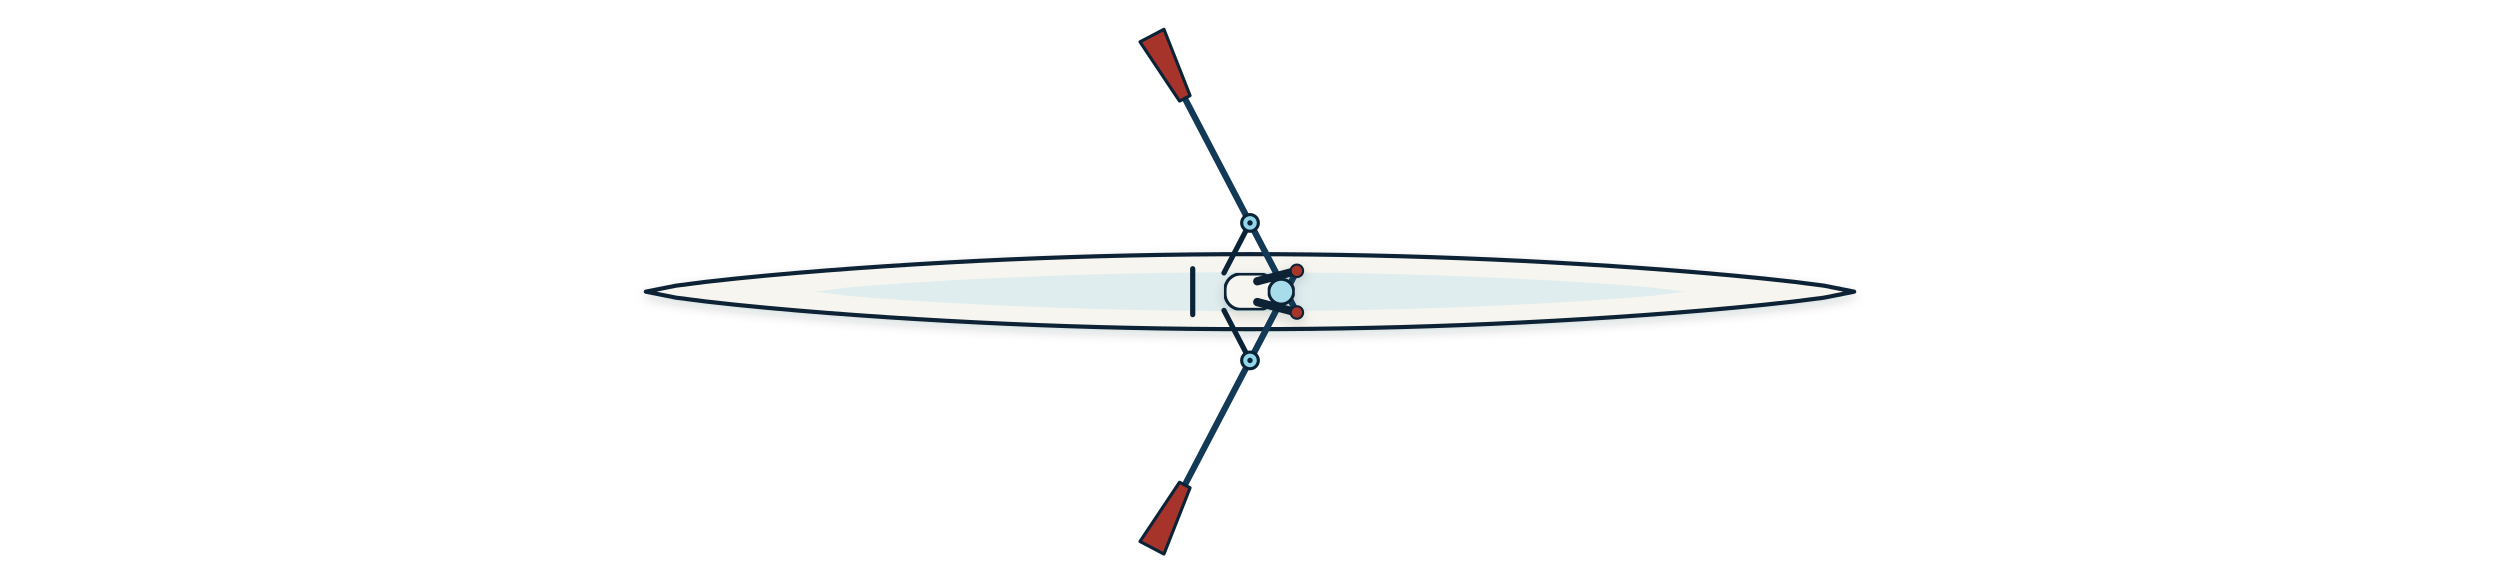
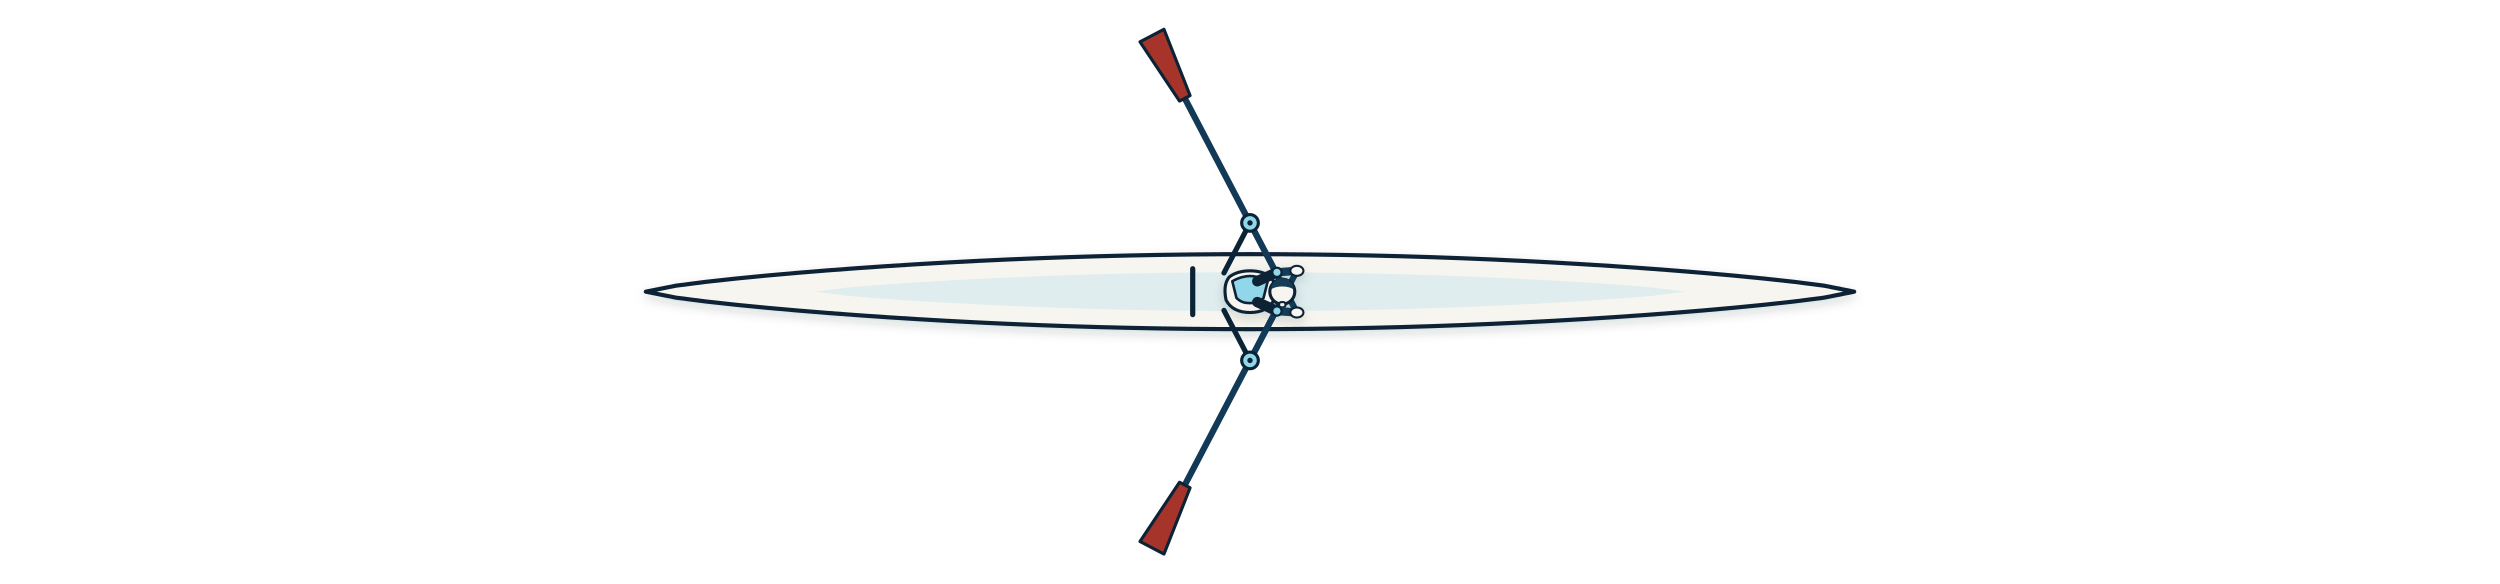
<svg xmlns="http://www.w3.org/2000/svg" viewBox="0 0 2400 560" role="img" aria-labelledby="title desc">
  <defs>
    <style>
    .hull{stroke:#0B2336;stroke-width:4;stroke-linejoin:round}
    .hull-highlight{stroke:none}
    .tech{stroke:#0B2336;stroke-width:5;stroke-linecap:round;stroke-linejoin:round;fill:none}
    .shaft{stroke:#123A57;stroke-width:6;stroke-linecap:round}
    .seat{fill:#123A57;stroke:#0B2336;stroke-width:3}
    .foot{stroke:#0B2336;stroke-width:5;stroke-linecap:round}
-     .rower{fill:#F7F5EF;stroke:#0B2336;stroke-width:3}
-     .head{fill:#A9DCEB;stroke:#0B2336;stroke-width:3}
-     .arm{stroke:#0B2336;stroke-width:8;stroke-linecap:round}
-     .hand{fill:#A6342B;stroke:#0B2336;stroke-width:2}
+     .rower-body{fill:#F7F5EF;stroke:#0B2336;stroke-width:3;stroke-linejoin:round}
+     .rower-shirt{fill:#92D6EA;stroke:#0B2336;stroke-width:2.5;stroke-linejoin:round}
+     .rower-head{fill:#F7F5EF;stroke:#0B2336;stroke-width:3}
+     .rower-hair{fill:#123A57}
+     .rower-neck{fill:#F7F5EF;stroke:#0B2336;stroke-width:2}
+     .arm-upper{stroke:#0B2336;stroke-width:10;stroke-linecap:round;fill:none}
+     .arm-lower{stroke:#123A57;stroke-width:8;stroke-linecap:round;fill:none}
+     .elbow{fill:#92D6EA;stroke:#0B2336;stroke-width:2}
+     .hand{fill:#F7F5EF;stroke:#0B2336;stroke-width:2}
    .oarlock{fill:#92D6EA;stroke:#0B2336;stroke-width:3}
    .blade{fill:#A6342B;stroke:#0B2336;stroke-width:3;stroke-linejoin:round}
  </style>
    <filter id="ae-shadow-filter" x="-20%" y="-30%" width="140%" height="160%">
      <feDropShadow dx="0" dy="4" stdDeviation="5" flood-color="#0B2336" flood-opacity="0.16" />
    </filter>
    <symbol id="ae-seat" viewBox="-18 -12 36 24">
      <rect x="-18" y="-12" width="36" height="24" rx="6" class="seat" />
    </symbol>
    <symbol id="ae-oarlock" viewBox="-10 -10 20 20">
      <circle r="8" class="oarlock" />
      <circle r="2.6" fill="#0B2336" />
    </symbol>
-     <symbol id="ae-head" viewBox="-13 -13 26 26">
-       <circle r="12" class="head" />
+     <symbol id="ae-head" viewBox="-16 -16 32 32">
+       <circle cx="0" cy="0" r="12" class="rower-head" />
+       <path d="M -11 -2 C -10 -10 -5 -13 0 -13 C 6 -13 10 -9 11 -2 C 6 -6 -6 -6 -11 -2 Z" class="rower-hair" />
+       <rect x="-3" y="10" width="6" height="5" rx="2" class="rower-neck" />
    </symbol>
-     <symbol id="ae-torso" viewBox="-25 -18 50 36">
-       <rect x="-24" y="-17" width="48" height="34" rx="15" class="rower" />
+     <symbol id="ae-torso" viewBox="-28 -22 56 44">
+       <path d="M -20 -14 C -15 -18 -8 -20 0 -20 C 8 -20 15 -18 20 -14 C 24 -9 25 -2 23 8 C 19 16 11 20 0 20 C -11 20 -19 16 -23 8 C -25 -2 -24 -9 -20 -14 Z" class="rower-body" />
+       <path d="M -17 -10 C -10 -14 -4 -15 0 -15 C 4 -15 10 -14 17 -10 L 13 6 C 9 10 5 11 0 11 C -5 11 -9 10 -13 6 Z" class="rower-shirt" />
    </symbol>
  </defs>
  <g id="boat-1x">
    <path d="M 620 280 L 649 274.24 L 678 270.53 L 707 267.37 L 736 264.54 L 765 261.97 L 794 259.61 L 823 257.44 L 852 255.44 L 881 253.62 L 910 251.95 L 939 250.44 L 968 249.09 L 997 247.9 L 1026 246.87 L 1055 245.99 L 1084 245.28 L 1113 244.72 L 1142 244.32 L 1171 244.08 L 1200 244 L 1229 244.08 L 1258 244.32 L 1287 244.72 L 1316 245.28 L 1345 245.99 L 1374 246.87 L 1403 247.9 L 1432 249.09 L 1461 250.44 L 1490 251.95 L 1519 253.62 L 1548 255.44 L 1577 257.44 L 1606 259.61 L 1635 261.97 L 1664 264.54 L 1693 267.37 L 1722 270.53 L 1751 274.24 L 1780 280 L 1780 280 L 1751 285.76 L 1722 289.47 L 1693 292.63 L 1664 295.46 L 1635 298.03 L 1606 300.39 L 1577 302.56 L 1548 304.56 L 1519 306.38 L 1490 308.05 L 1461 309.56 L 1432 310.91 L 1403 312.1 L 1374 313.13 L 1345 314.01 L 1316 314.72 L 1287 315.28 L 1258 315.68 L 1229 315.92 L 1200 316 L 1171 315.92 L 1142 315.68 L 1113 315.28 L 1084 314.72 L 1055 314.01 L 1026 313.13 L 997 312.1 L 968 310.91 L 939 309.56 L 910 308.05 L 881 306.38 L 852 304.56 L 823 302.56 L 794 300.39 L 765 298.03 L 736 295.46 L 707 292.63 L 678 289.47 L 649 285.76 L 620 280 Z" fill="#F7F5EF" class="hull" filter="url(#ae-shadow-filter)" />
    <path d="M 782.4 280 L 812.23 276.13 L 842.06 273.66 L 871.89 271.57 L 901.71 269.74 L 931.54 268.12 L 961.37 266.68 L 991.2 265.41 L 1021.03 264.32 L 1050.86 263.39 L 1080.69 262.63 L 1110.51 262.04 L 1140.34 261.62 L 1170.17 261.36 L 1200 261.28 L 1229.83 261.36 L 1259.66 261.62 L 1289.49 262.04 L 1319.31 262.63 L 1349.14 263.39 L 1378.97 264.32 L 1408.8 265.41 L 1438.63 266.68 L 1468.46 268.12 L 1498.29 269.74 L 1528.11 271.57 L 1557.94 273.66 L 1587.77 276.13 L 1617.6 280 L 1617.6 280 L 1587.77 283.87 L 1557.94 286.34 L 1528.11 288.43 L 1498.29 290.26 L 1468.46 291.88 L 1438.63 293.32 L 1408.8 294.59 L 1378.97 295.68 L 1349.14 296.61 L 1319.31 297.37 L 1289.49 297.96 L 1259.66 298.38 L 1229.83 298.64 L 1200 298.72 L 1170.17 298.64 L 1140.34 298.38 L 1110.51 297.96 L 1080.69 297.37 L 1050.86 296.61 L 1021.03 295.68 L 991.2 294.59 L 961.37 293.32 L 931.54 291.88 L 901.71 290.26 L 871.89 288.43 L 842.06 286.34 L 812.23 283.87 L 782.4 280 Z" fill="#92D6EA" opacity=".24" class="hull-highlight" />
    <g id="seat-1">
      <use href="#ae-seat" x="1182" y="268" width="36" height="24" />
    </g>
    <g id="foot-stretcher-1">
      <line x1="1145" y1="258" x2="1145" y2="302" class="foot" />
    </g>
    <g id="rigger-port-1" class="tech">
      <line x1="1175" y1="262" x2="1200" y2="214" />
      <line x1="1225" y1="262" x2="1200" y2="214" />
    </g>
    <g id="rigger-starboard-1" class="tech">
      <line x1="1175" y1="298" x2="1200" y2="346" />
      <line x1="1225" y1="298" x2="1200" y2="346" />
    </g>
    <g id="scull-port-1">
      <line x1="1245" y1="300" x2="1137.41" y2="94.39" class="shaft" />
      <polygon points="1142.48,91.73 1117.4,28.11 1094.37,40.16 1132.34,97.04" class="blade" />
      <use href="#ae-oarlock" x="1190" y="204" width="20" height="20" />
    </g>
    <g id="scull-starboard-1">
      <line x1="1245" y1="260" x2="1137.41" y2="465.61" class="shaft" />
      <polygon points="1132.34,462.96 1094.37,519.84 1117.4,531.89 1142.48,468.27" class="blade" />
      <use href="#ae-oarlock" x="1190" y="336" width="20" height="20" />
    </g>
    <g id="rower-1" filter="url(#ae-shadow-filter)">
-       <use href="#ae-torso" x="1175" y="262" width="50" height="36" />
-       <use href="#ae-head" x="1217" y="267" width="26" height="26" />
-       <line x1="1207" y1="270" x2="1245" y2="260" class="arm" />
-       <line x1="1207" y1="290" x2="1245" y2="300" class="arm" />
-       <circle cx="1245" cy="260" r="6" class="hand" />
-       <circle cx="1245" cy="300" r="6" class="hand" />
+       <use href="#ae-torso" x="1172" y="258" width="56" height="44" />
+       <use href="#ae-head" x="1215" y="264" width="32" height="32" />
+       <line x1="1207" y1="270" x2="1225.87" y2="261.42" class="arm-upper" />
+       <line x1="1225.87" y1="261.42" x2="1245" y2="260" class="arm-lower" />
+       <circle cx="1225.87" cy="261.42" r="4.4" class="elbow" />
+       <ellipse cx="1245" cy="260" rx="6.3" ry="4.8" class="hand" />
+       <line x1="1207" y1="290" x2="1225.87" y2="298.58" class="arm-upper" />
+       <line x1="1225.87" y1="298.58" x2="1245" y2="300" class="arm-lower" />
+       <circle cx="1225.87" cy="298.58" r="4.4" class="elbow" />
+       <ellipse cx="1245" cy="300" rx="6.3" ry="4.8" class="hand" />
    </g>
  </g>
</svg>
